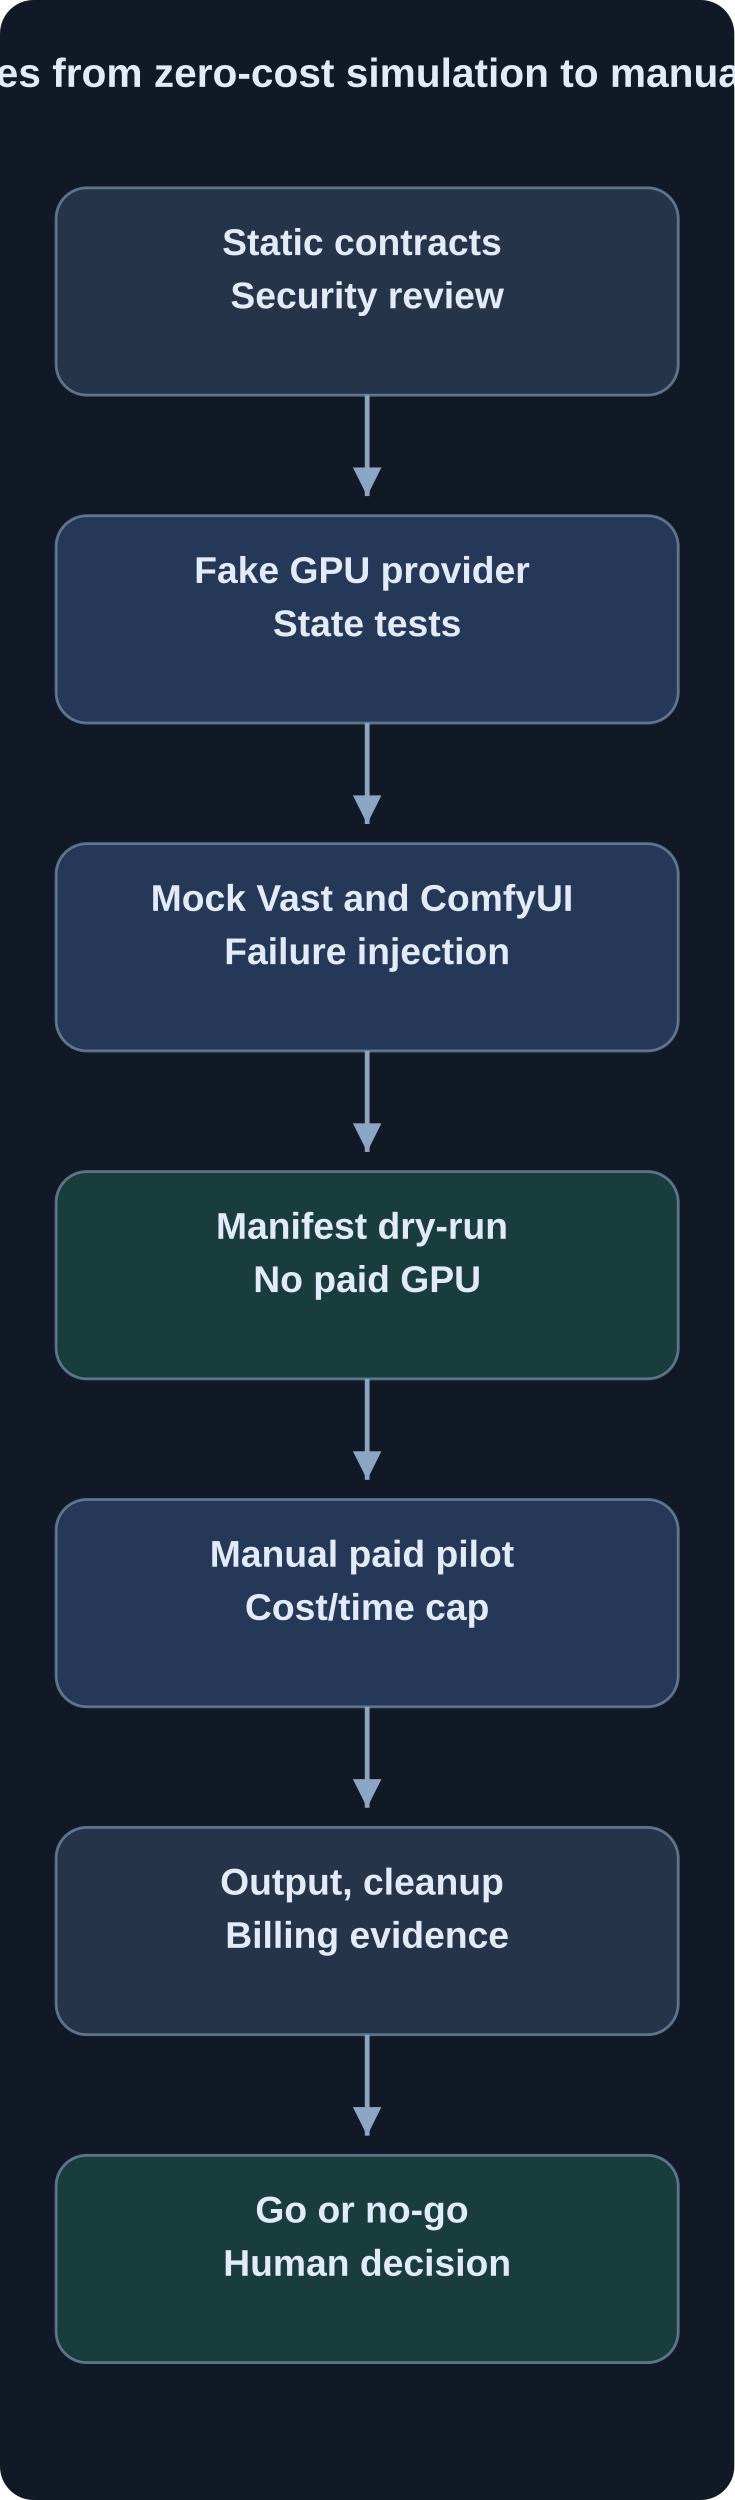
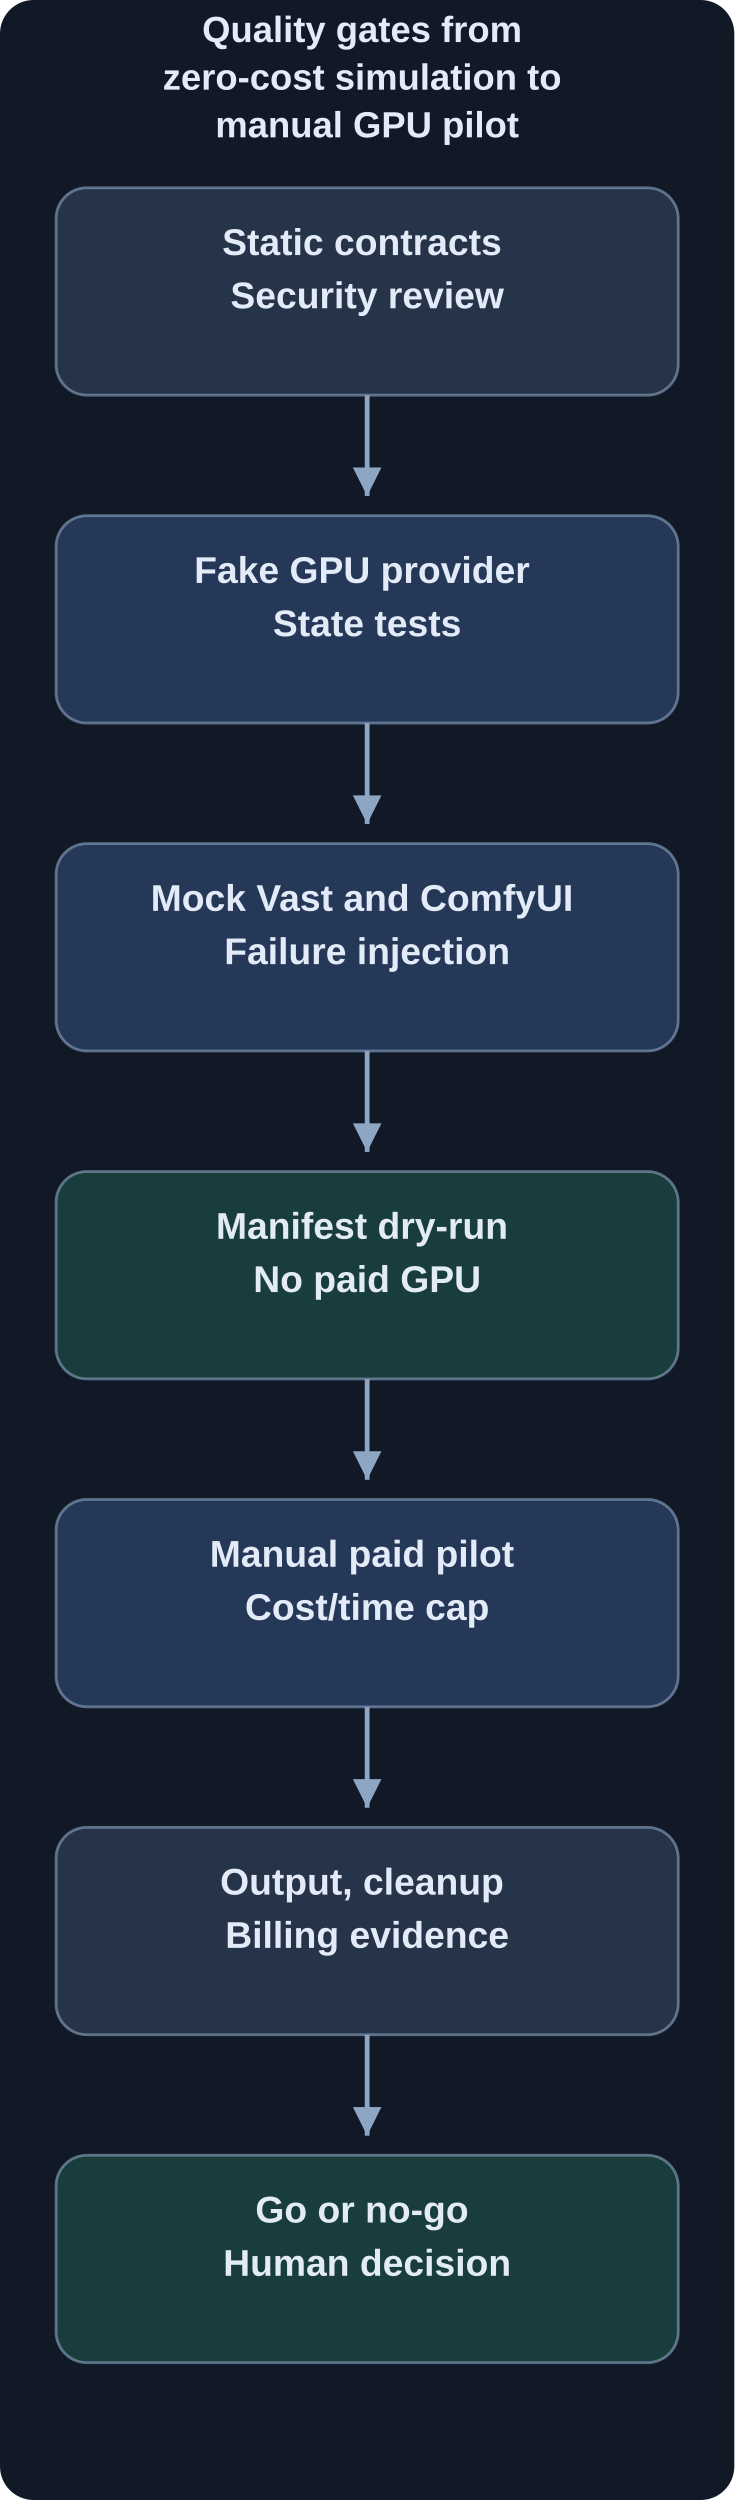
<svg xmlns="http://www.w3.org/2000/svg" width="262" height="892" viewBox="0 0 262 892" role="img" aria-label="Quality gates from zero-cost simulation to manual GPU pilot">
  <defs>
    <marker id="a" markerWidth="8" markerHeight="8" refX="6" refY="3" orient="auto">
      <path d="M0 0 L6 3 L0 6 Z" fill="#8da6c3" />
    </marker>
  </defs>
  <rect width="262" height="892" rx="12" fill="#101925" />
-   <text x="131" y="31" font-size="14.5" font-family="Arial, sans-serif" font-weight="700" text-anchor="middle" fill="#e2ebf7">Quality gates from zero-cost simulation to manual GPU pilot</text>
+   <text x="131" y="15" font-size="13" font-family="Arial, sans-serif" font-weight="700" text-anchor="middle" fill="#e2ebf7">
+     <tspan x="131" y="15">Quality gates from</tspan>
+     <tspan x="131" y="32">zero-cost simulation to</tspan>
+     <tspan x="131" y="49">manual GPU pilot</tspan>
+   </text>
  <path d="M 131 141 C 131 169, 131 156, 131 177" fill="none" stroke="#8da6c3" stroke-width="1.7" marker-end="url(#a)" />
  <path d="M 131 258 C 131 286, 131 273, 131 294" fill="none" stroke="#8da6c3" stroke-width="1.7" marker-end="url(#a)" />
  <path d="M 131 375 C 131 403, 131 390, 131 411" fill="none" stroke="#8da6c3" stroke-width="1.7" marker-end="url(#a)" />
  <path d="M 131 492 C 131 520, 131 507, 131 528" fill="none" stroke="#8da6c3" stroke-width="1.7" marker-end="url(#a)" />
  <path d="M 131 609 C 131 637, 131 624, 131 645" fill="none" stroke="#8da6c3" stroke-width="1.7" marker-end="url(#a)" />
  <path d="M 131 726 C 131 754, 131 741, 131 762" fill="none" stroke="#8da6c3" stroke-width="1.7" marker-end="url(#a)" />
  <rect x="20" y="67" width="222" height="74" rx="11" fill="#263449" stroke="#8da6c3" stroke-opacity=".6" />
  <text font-family="Arial, sans-serif" font-size="13.3" font-weight="600" text-anchor="middle" fill="#e2ebf7">
    <tspan x="131" y="91">Static contracts</tspan>
    <tspan x="131" y="110">Security review</tspan>
  </text>
  <rect x="20" y="184" width="222" height="74" rx="11" fill="#253858" stroke="#8da6c3" stroke-opacity=".6" />
  <text font-family="Arial, sans-serif" font-size="13.3" font-weight="600" text-anchor="middle" fill="#e2ebf7">
    <tspan x="131" y="208">Fake GPU provider</tspan>
    <tspan x="131" y="227">State tests</tspan>
  </text>
  <rect x="20" y="301" width="222" height="74" rx="11" fill="#253858" stroke="#8da6c3" stroke-opacity=".6" />
  <text font-family="Arial, sans-serif" font-size="13.3" font-weight="600" text-anchor="middle" fill="#e2ebf7">
    <tspan x="131" y="325">Mock Vast and ComfyUI</tspan>
    <tspan x="131" y="344">Failure injection</tspan>
  </text>
  <rect x="20" y="418" width="222" height="74" rx="11" fill="#193d3d" stroke="#8da6c3" stroke-opacity=".6" />
  <text font-family="Arial, sans-serif" font-size="13.3" font-weight="600" text-anchor="middle" fill="#e2ebf7">
    <tspan x="131" y="442">Manifest dry-run</tspan>
    <tspan x="131" y="461">No paid GPU</tspan>
  </text>
  <rect x="20" y="535" width="222" height="74" rx="11" fill="#253858" stroke="#8da6c3" stroke-opacity=".6" />
  <text font-family="Arial, sans-serif" font-size="13.3" font-weight="600" text-anchor="middle" fill="#e2ebf7">
    <tspan x="131" y="559">Manual paid pilot</tspan>
    <tspan x="131" y="578">Cost/time cap</tspan>
  </text>
  <rect x="20" y="652" width="222" height="74" rx="11" fill="#263449" stroke="#8da6c3" stroke-opacity=".6" />
  <text font-family="Arial, sans-serif" font-size="13.3" font-weight="600" text-anchor="middle" fill="#e2ebf7">
    <tspan x="131" y="676">Output, cleanup</tspan>
    <tspan x="131" y="695">Billing evidence</tspan>
  </text>
  <rect x="20" y="769" width="222" height="74" rx="11" fill="#193d3d" stroke="#8da6c3" stroke-opacity=".6" />
  <text font-family="Arial, sans-serif" font-size="13.3" font-weight="600" text-anchor="middle" fill="#e2ebf7">
    <tspan x="131" y="793">Go or no-go</tspan>
    <tspan x="131" y="812">Human decision</tspan>
  </text>
</svg>
